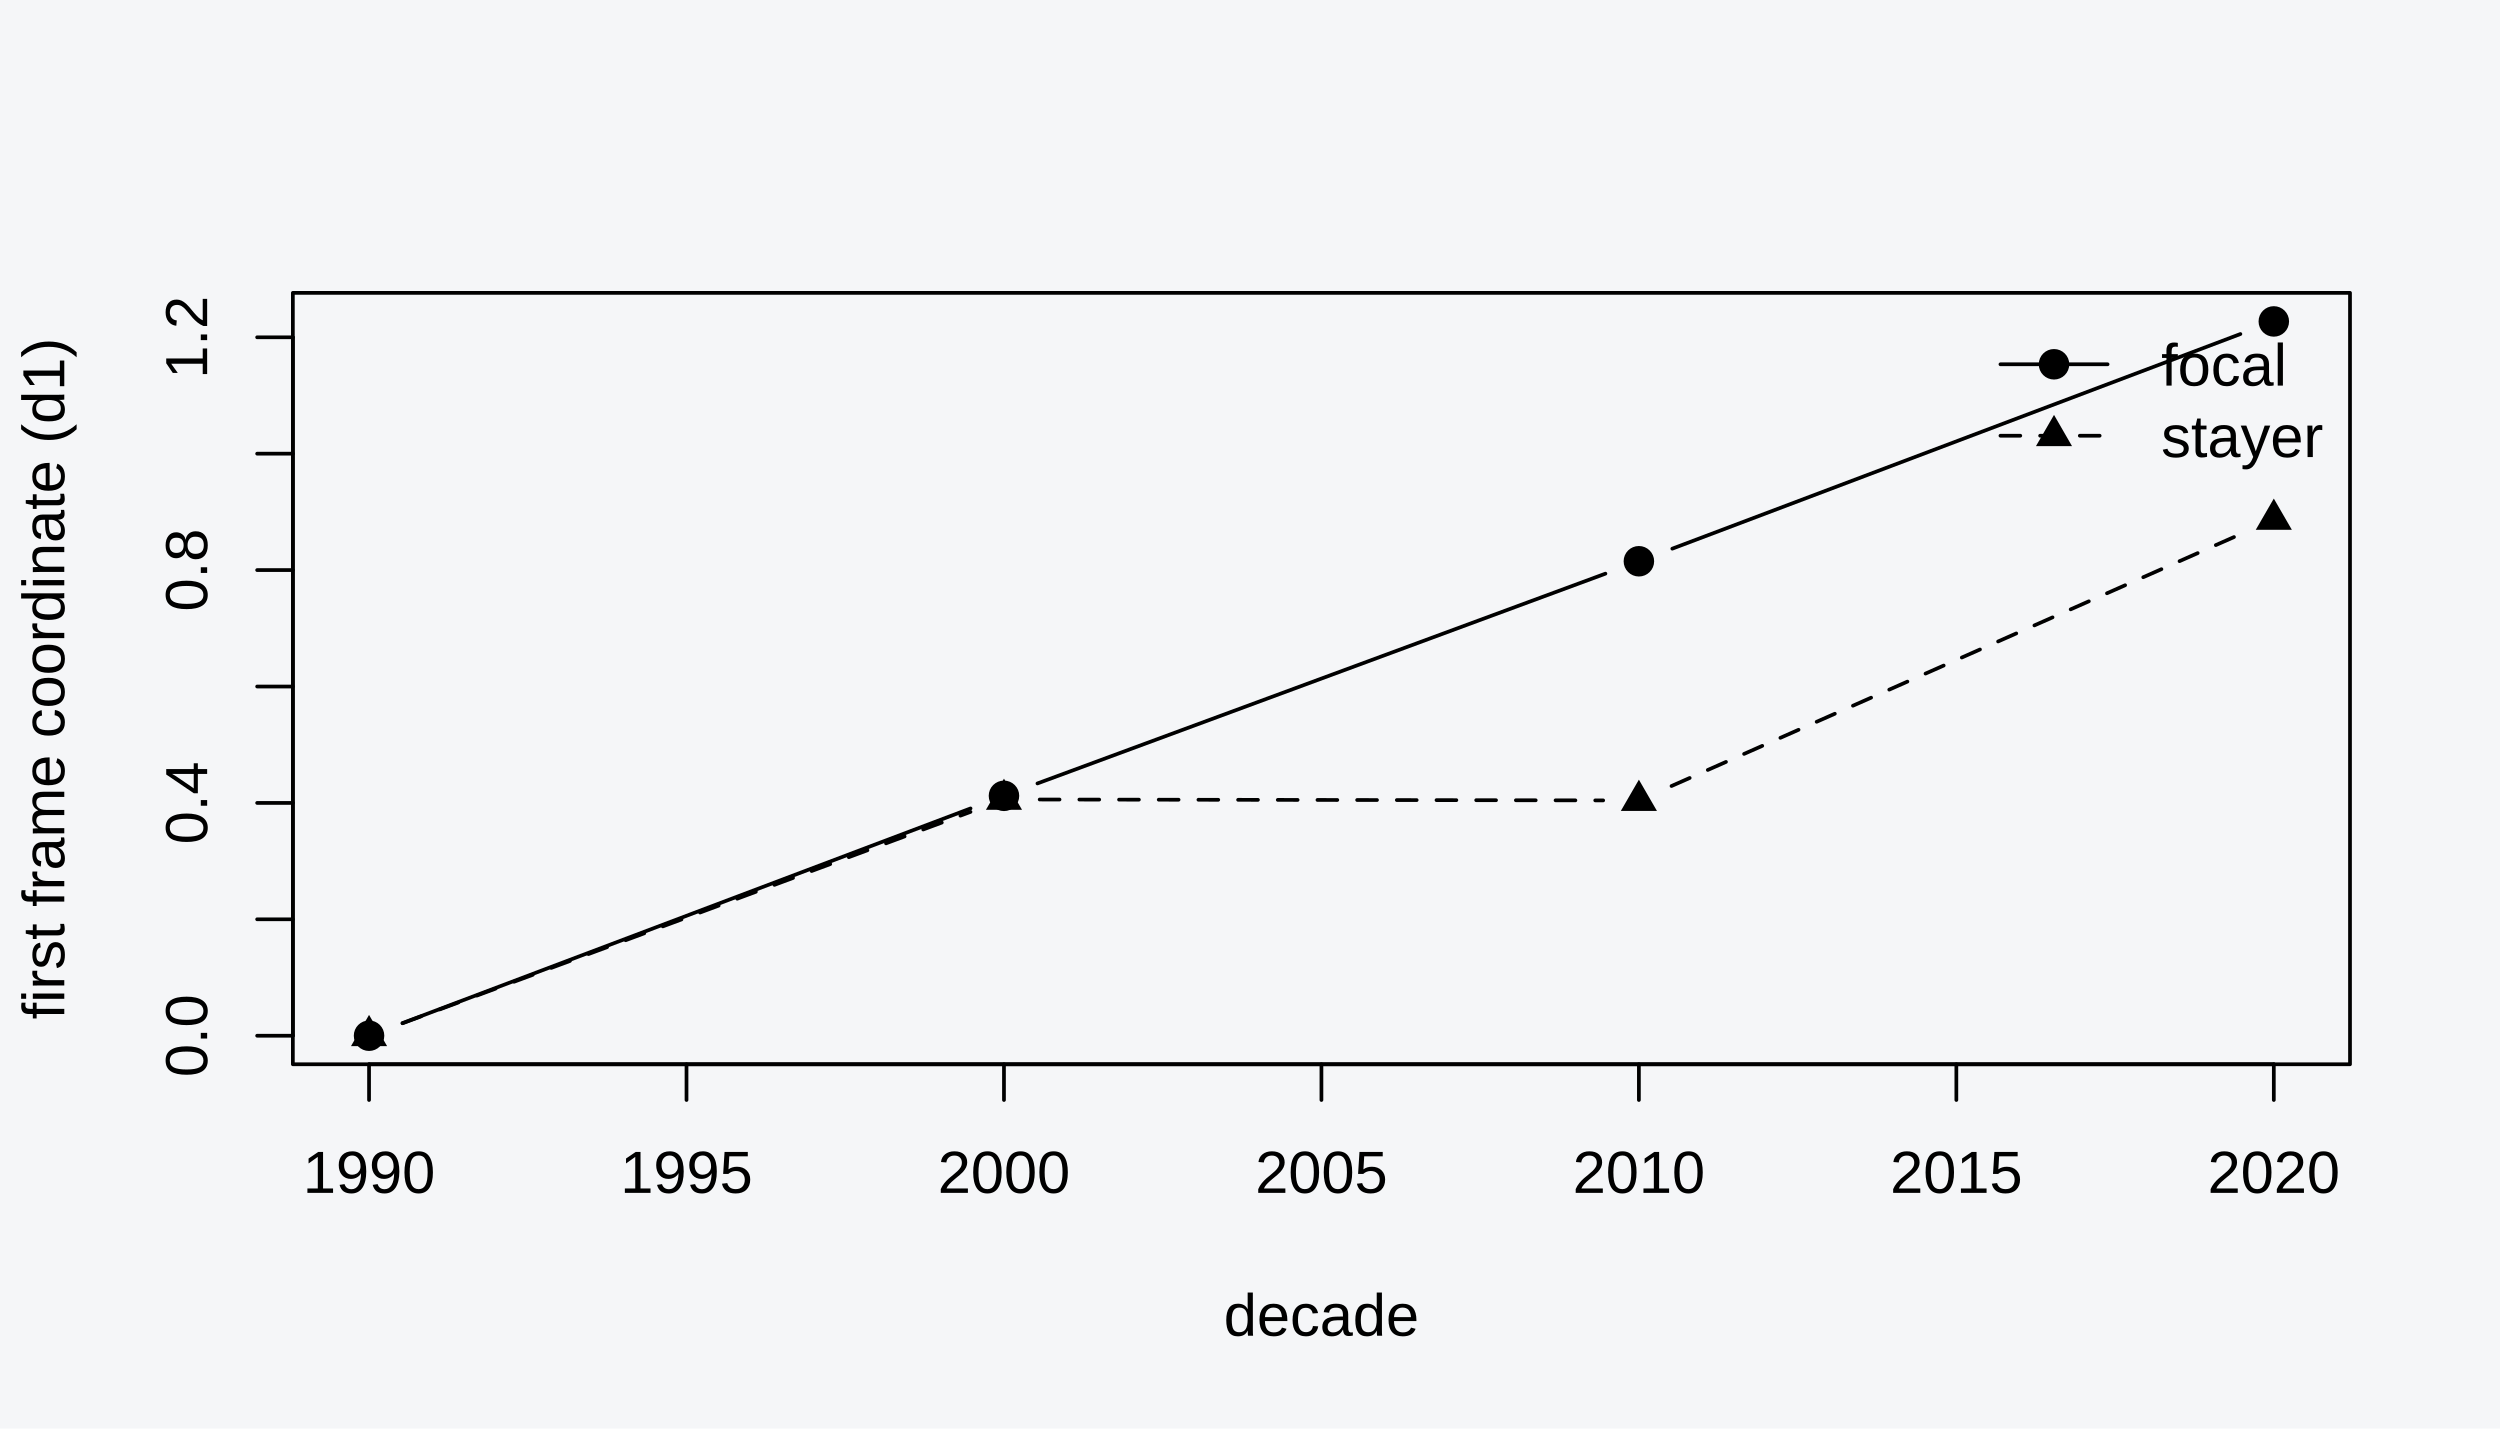
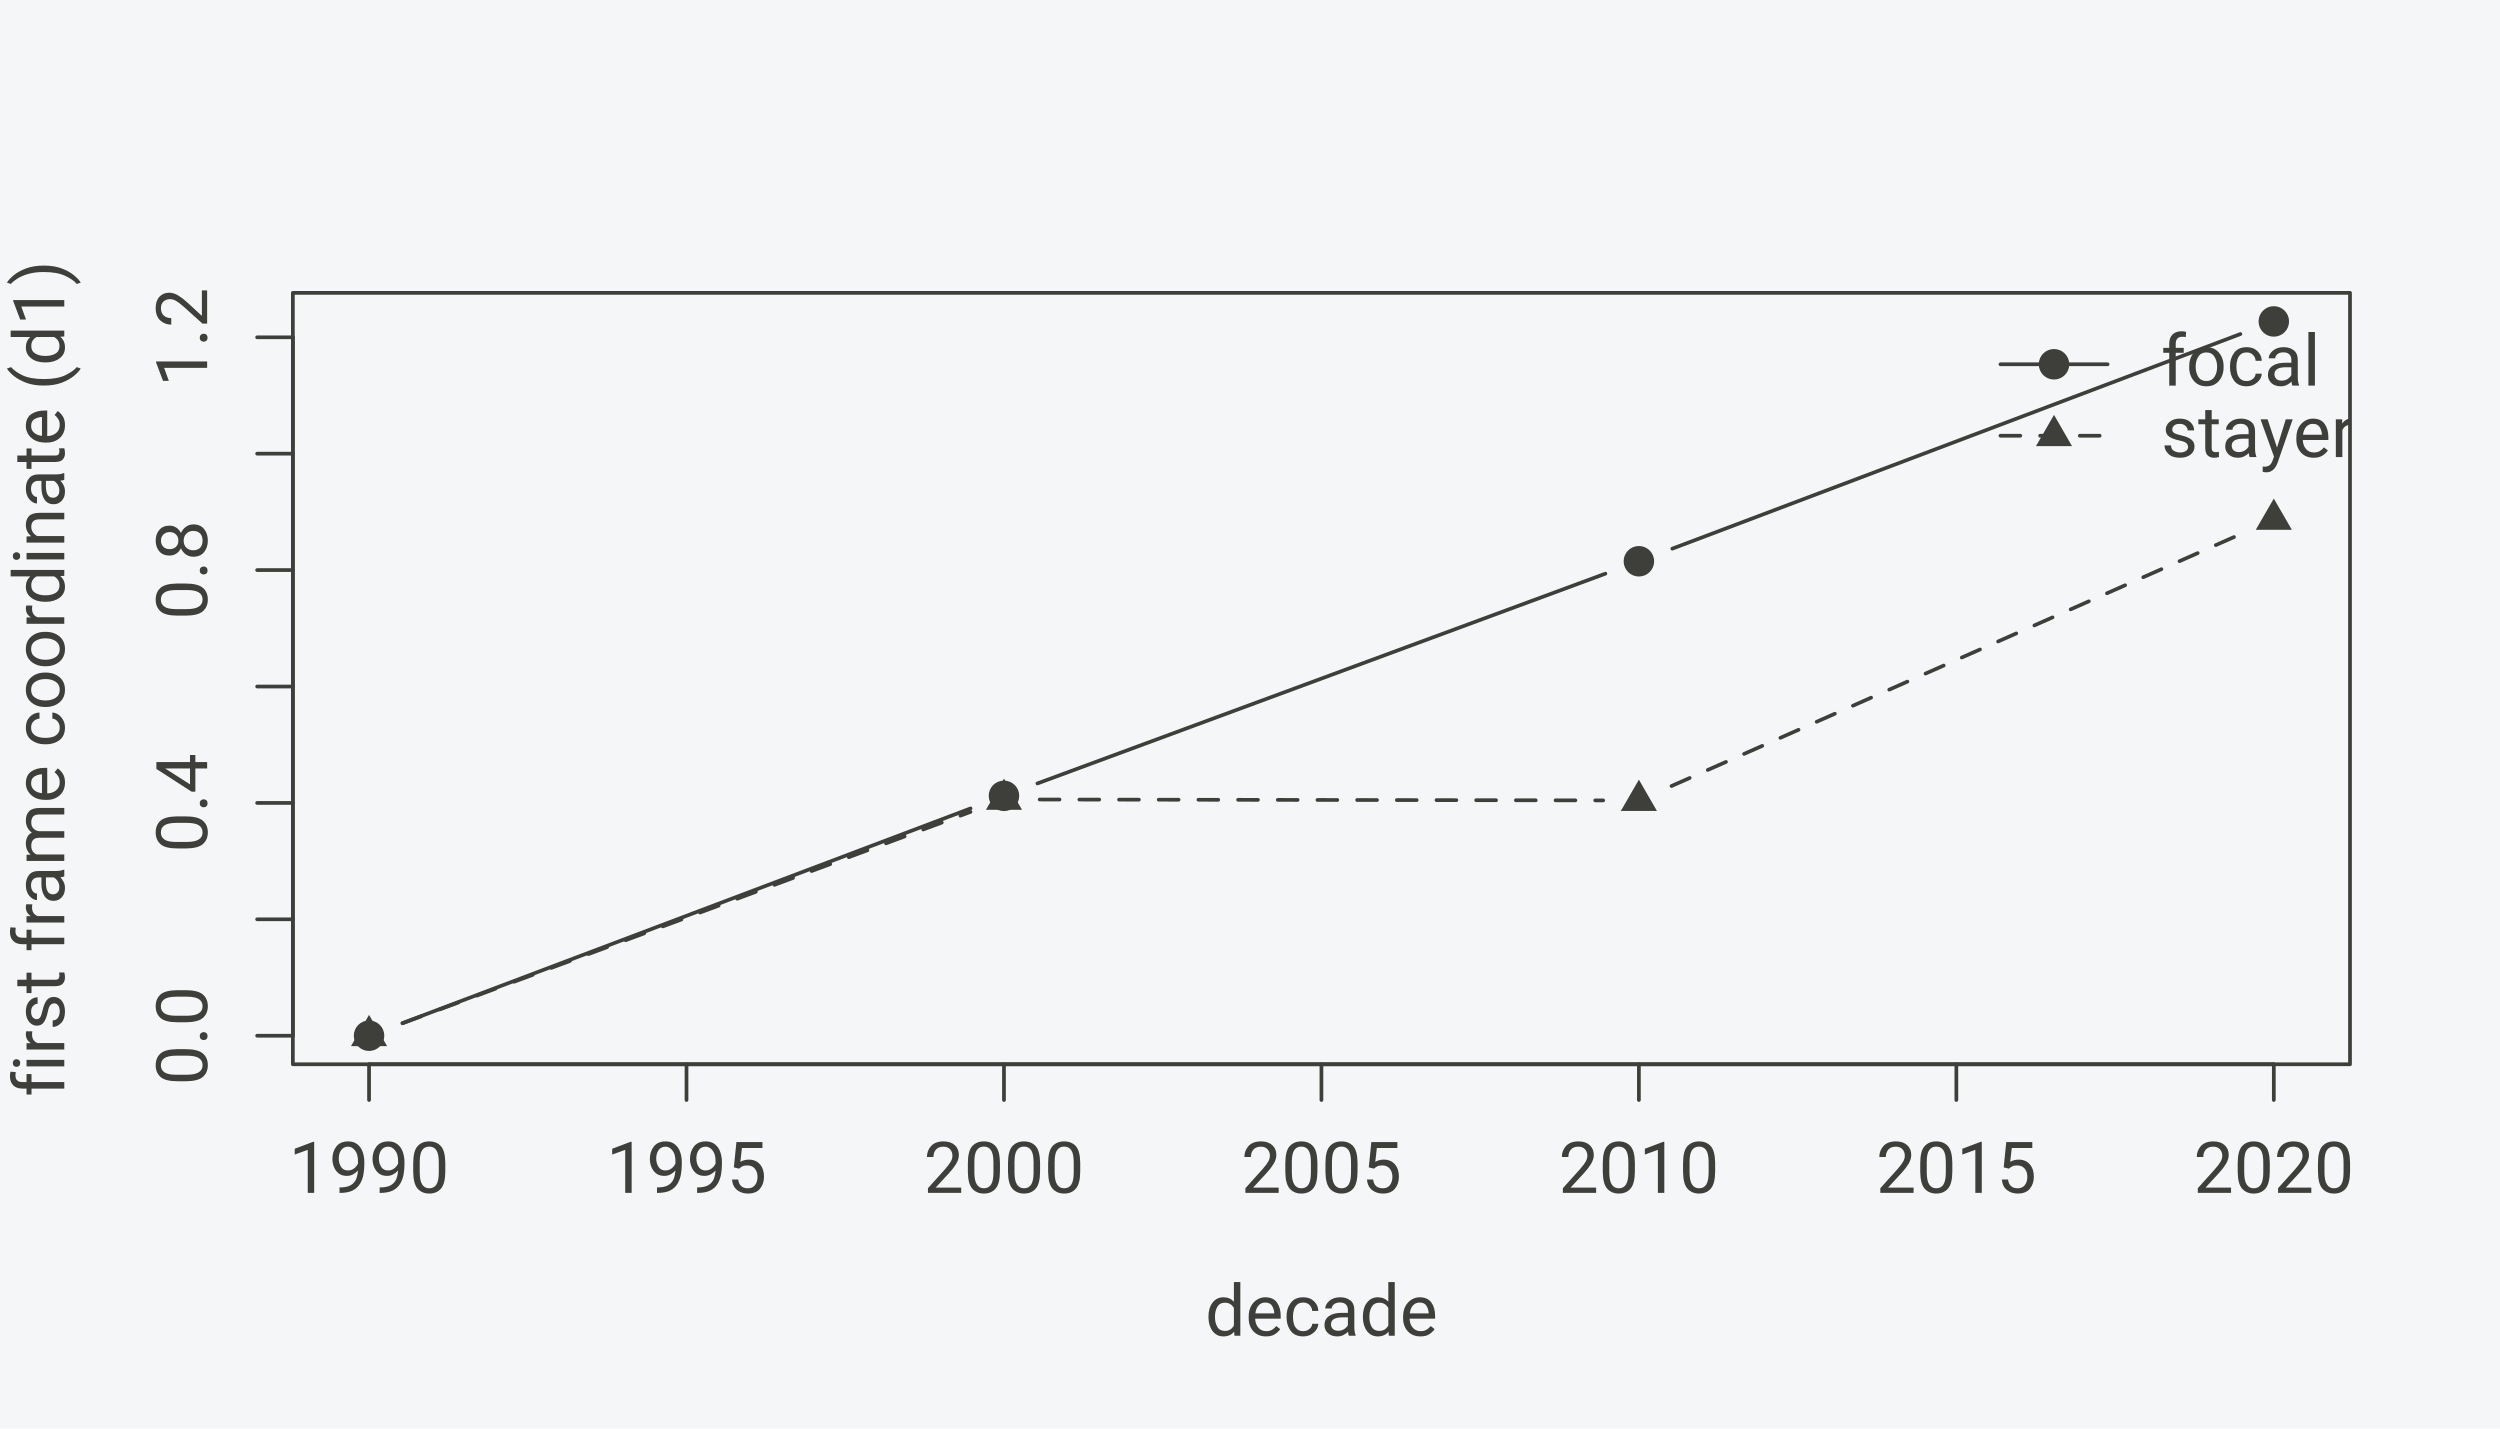
<svg xmlns="http://www.w3.org/2000/svg" width="504.00pt" height="288.00pt" viewBox="0 0 504.00 288.00">
  <g class="svglite">
    <defs>
      <style type="text/css">
-     .svglite line, .svglite polyline, .svglite polygon, .svglite path, .svglite rect, .svglite circle {
+     /* theme-aware-processed */
+     .svglite line, .svglite polyline, .svglite polygon, .svglite path, .svglite circle {
      fill: none;
-       stroke: #000000;
+       stroke: #3E3F3A;
+       stroke-linecap: round;
+       stroke-linejoin: round;
+       stroke-miterlimit: 10.00;
+     }
+     .svglite &gt; g &gt; rect {
+       fill: none;
+       stroke: #3E3F3A;
      stroke-linecap: round;
      stroke-linejoin: round;
      stroke-miterlimit: 10.00;
    }
    .svglite text {
      white-space: pre;
+       fill: #3E3F3A;
    }
    .svglite g.glyphgroup path {
      fill: inherit;
      stroke: none;
    }
  </style>
    </defs>
    <rect width="100%" height="100%" style="stroke: none; fill: #F5F6F8;" />
    <defs>
      <clipPath id="cpMC4wMHw1MDQuMDB8MC4wMHwyODguMDA=">
        <rect x="0.00" y="0.00" width="504.00" height="288.00" />
      </clipPath>
    </defs>
    <g clip-path="url(#cpMC4wMHw1MDQuMDB8MC4wMHwyODguMDA=)">
</g>
    <defs>
      <clipPath id="cpNTkuMDR8NDczLjc2fDU5LjA0fDIxNC41Ng==">
        <rect x="59.04" y="59.04" width="414.72" height="155.52" />
      </clipPath>
    </defs>
    <g clip-path="url(#cpNTkuMDR8NDczLjc2fDU5LjA0fDIxNC41Ng==)">
      <line x1="81.14" y1="206.26" x2="195.66" y2="162.98" style="stroke-width: 0.75;" />
      <line x1="209.15" y1="157.94" x2="323.65" y2="115.65" style="stroke-width: 0.75;" />
      <line x1="337.14" y1="110.61" x2="451.66" y2="67.34" style="stroke-width: 0.75;" />
-       <circle cx="74.40" cy="208.80" r="2.70" style="stroke-width: 0.75; fill: #000000;" />
-       <circle cx="202.40" cy="160.44" r="2.70" style="stroke-width: 0.75; fill: #000000;" />
-       <circle cx="330.40" cy="113.15" r="2.70" style="stroke-width: 0.75; fill: #000000;" />
-       <circle cx="458.40" cy="64.80" r="2.70" style="stroke-width: 0.75; fill: #000000;" />
+       <circle class="theme-fill-fg" cx="74.40" cy="208.80" r="2.70" style="stroke-width: 0.75; fill: #3E3F3A;" />
+       <circle class="theme-fill-fg" cx="202.40" cy="160.44" r="2.70" style="stroke-width: 0.75; fill: #3E3F3A;" />
+       <circle class="theme-fill-fg" cx="330.40" cy="113.15" r="2.70" style="stroke-width: 0.75; fill: #3E3F3A;" />
+       <circle class="theme-fill-fg" cx="458.40" cy="64.80" r="2.70" style="stroke-width: 0.75; fill: #3E3F3A;" />
    </g>
    <g clip-path="url(#cpMC4wMHw1MDQuMDB8MC4wMHwyODguMDA=)">
      <line x1="74.40" y1="214.56" x2="458.40" y2="214.56" style="stroke-width: 0.75;" />
      <line x1="74.40" y1="214.56" x2="74.40" y2="221.76" style="stroke-width: 0.75;" />
      <line x1="138.40" y1="214.56" x2="138.40" y2="221.76" style="stroke-width: 0.75;" />
      <line x1="202.40" y1="214.56" x2="202.40" y2="221.76" style="stroke-width: 0.75;" />
      <line x1="266.40" y1="214.56" x2="266.40" y2="221.76" style="stroke-width: 0.75;" />
      <line x1="330.40" y1="214.56" x2="330.40" y2="221.76" style="stroke-width: 0.75;" />
      <line x1="394.40" y1="214.56" x2="394.40" y2="221.76" style="stroke-width: 0.75;" />
      <line x1="458.40" y1="214.56" x2="458.40" y2="221.76" style="stroke-width: 0.75;" />
-       <text x="74.40" y="240.48" text-anchor="middle" style="font-size: 12.00px; font-family: &quot;Arial&quot;;" textLength="26.69px" lengthAdjust="spacingAndGlyphs">1990</text>
-       <text x="138.40" y="240.48" text-anchor="middle" style="font-size: 12.00px; font-family: &quot;Arial&quot;;" textLength="26.69px" lengthAdjust="spacingAndGlyphs">1995</text>
-       <text x="202.40" y="240.48" text-anchor="middle" style="font-size: 12.00px; font-family: &quot;Arial&quot;;" textLength="26.69px" lengthAdjust="spacingAndGlyphs">2000</text>
-       <text x="266.40" y="240.48" text-anchor="middle" style="font-size: 12.00px; font-family: &quot;Arial&quot;;" textLength="26.69px" lengthAdjust="spacingAndGlyphs">2005</text>
-       <text x="330.40" y="240.48" text-anchor="middle" style="font-size: 12.00px; font-family: &quot;Arial&quot;;" textLength="26.69px" lengthAdjust="spacingAndGlyphs">2010</text>
-       <text x="394.40" y="240.48" text-anchor="middle" style="font-size: 12.00px; font-family: &quot;Arial&quot;;" textLength="26.69px" lengthAdjust="spacingAndGlyphs">2015</text>
-       <text x="458.40" y="240.48" text-anchor="middle" style="font-size: 12.00px; font-family: &quot;Arial&quot;;" textLength="26.69px" lengthAdjust="spacingAndGlyphs">2020</text>
+       <text x="74.40" y="240.48" text-anchor="middle" style="font-size: 1.2em; font-family: &quot;Roboto&quot;, -apple-system, BlinkMacSystemFont, &quot;Segoe UI&quot;, system-ui, sans-serif;">1990</text>
+       <text x="138.40" y="240.48" text-anchor="middle" style="font-size: 1.2em; font-family: &quot;Roboto&quot;, -apple-system, BlinkMacSystemFont, &quot;Segoe UI&quot;, system-ui, sans-serif;">1995</text>
+       <text x="202.40" y="240.48" text-anchor="middle" style="font-size: 1.2em; font-family: &quot;Roboto&quot;, -apple-system, BlinkMacSystemFont, &quot;Segoe UI&quot;, system-ui, sans-serif;">2000</text>
+       <text x="266.40" y="240.48" text-anchor="middle" style="font-size: 1.2em; font-family: &quot;Roboto&quot;, -apple-system, BlinkMacSystemFont, &quot;Segoe UI&quot;, system-ui, sans-serif;">2005</text>
+       <text x="330.40" y="240.48" text-anchor="middle" style="font-size: 1.2em; font-family: &quot;Roboto&quot;, -apple-system, BlinkMacSystemFont, &quot;Segoe UI&quot;, system-ui, sans-serif;">2010</text>
+       <text x="394.40" y="240.48" text-anchor="middle" style="font-size: 1.2em; font-family: &quot;Roboto&quot;, -apple-system, BlinkMacSystemFont, &quot;Segoe UI&quot;, system-ui, sans-serif;">2015</text>
+       <text x="458.40" y="240.48" text-anchor="middle" style="font-size: 1.2em; font-family: &quot;Roboto&quot;, -apple-system, BlinkMacSystemFont, &quot;Segoe UI&quot;, system-ui, sans-serif;">2020</text>
      <line x1="59.04" y1="208.80" x2="59.04" y2="68.00" style="stroke-width: 0.75;" />
      <line x1="59.04" y1="208.80" x2="51.84" y2="208.80" style="stroke-width: 0.75;" />
      <line x1="59.04" y1="185.33" x2="51.84" y2="185.33" style="stroke-width: 0.75;" />
      <line x1="59.04" y1="161.87" x2="51.84" y2="161.87" style="stroke-width: 0.75;" />
      <line x1="59.04" y1="138.40" x2="51.84" y2="138.40" style="stroke-width: 0.75;" />
      <line x1="59.04" y1="114.93" x2="51.84" y2="114.93" style="stroke-width: 0.75;" />
      <line x1="59.04" y1="91.46" x2="51.84" y2="91.46" style="stroke-width: 0.75;" />
      <line x1="59.04" y1="68.00" x2="51.84" y2="68.00" style="stroke-width: 0.75;" />
-       <text transform="translate(41.76,208.80) rotate(-90)" text-anchor="middle" style="font-size: 12.00px; font-family: &quot;Arial&quot;;" textLength="16.67px" lengthAdjust="spacingAndGlyphs">0.0</text>
-       <text transform="translate(41.76,161.87) rotate(-90)" text-anchor="middle" style="font-size: 12.00px; font-family: &quot;Arial&quot;;" textLength="16.67px" lengthAdjust="spacingAndGlyphs">0.4</text>
-       <text transform="translate(41.76,114.93) rotate(-90)" text-anchor="middle" style="font-size: 12.00px; font-family: &quot;Arial&quot;;" textLength="16.67px" lengthAdjust="spacingAndGlyphs">0.8</text>
-       <text transform="translate(41.76,68.00) rotate(-90)" text-anchor="middle" style="font-size: 12.00px; font-family: &quot;Arial&quot;;" textLength="16.67px" lengthAdjust="spacingAndGlyphs">1.2</text>
+       <text transform="translate(41.76,208.80) rotate(-90)" text-anchor="middle" style="font-size: 1.2em; font-family: &quot;Roboto&quot;, -apple-system, BlinkMacSystemFont, &quot;Segoe UI&quot;, system-ui, sans-serif;">0.0</text>
+       <text transform="translate(41.76,161.87) rotate(-90)" text-anchor="middle" style="font-size: 1.2em; font-family: &quot;Roboto&quot;, -apple-system, BlinkMacSystemFont, &quot;Segoe UI&quot;, system-ui, sans-serif;">0.4</text>
+       <text transform="translate(41.76,114.93) rotate(-90)" text-anchor="middle" style="font-size: 1.2em; font-family: &quot;Roboto&quot;, -apple-system, BlinkMacSystemFont, &quot;Segoe UI&quot;, system-ui, sans-serif;">0.8</text>
+       <text transform="translate(41.76,68.00) rotate(-90)" text-anchor="middle" style="font-size: 1.2em; font-family: &quot;Roboto&quot;, -apple-system, BlinkMacSystemFont, &quot;Segoe UI&quot;, system-ui, sans-serif;">1.2</text>
      <polygon points="59.04,214.56 473.76,214.56 473.76,59.04 59.04,59.04 " style="stroke-width: 0.75;" />
-       <text x="266.40" y="269.28" text-anchor="middle" style="font-size: 12.00px; font-family: &quot;Arial&quot;;" textLength="39.36px" lengthAdjust="spacingAndGlyphs">decade</text>
-       <text transform="translate(12.96,136.80) rotate(-90)" text-anchor="middle" style="font-size: 12.00px; font-family: &quot;Arial&quot;;" textLength="137.36px" lengthAdjust="spacingAndGlyphs">first frame coordinate (d1)</text>
+       <text x="266.40" y="269.28" text-anchor="middle" style="font-size: 1.2em; font-family: &quot;Roboto&quot;, -apple-system, BlinkMacSystemFont, &quot;Segoe UI&quot;, system-ui, sans-serif;">decade</text>
+       <text transform="translate(12.96,136.80) rotate(-90)" text-anchor="middle" style="font-size: 1.2em; font-family: &quot;Roboto&quot;, -apple-system, BlinkMacSystemFont, &quot;Segoe UI&quot;, system-ui, sans-serif;">first frame coordinate (d1)</text>
    </g>
    <g clip-path="url(#cpNTkuMDR8NDczLjc2fDU5LjA0fDIxNC41Ng==)">
      <line x1="81.15" y1="206.29" x2="195.65" y2="163.68" style="stroke-width: 0.75; stroke-dasharray: 4.00,4.00;" />
      <line x1="209.60" y1="161.18" x2="323.20" y2="161.36" style="stroke-width: 0.75; stroke-dasharray: 4.00,4.00;" />
      <line x1="336.98" y1="158.46" x2="451.82" y2="107.63" style="stroke-width: 0.75; stroke-dasharray: 4.00,4.00;" />
-       <polygon points="74.40,204.60 78.04,210.90 70.76,210.90 " style="stroke-width: 0.75; stroke: none; fill: #000000;" />
-       <polygon points="202.40,156.97 206.04,163.26 198.76,163.26 " style="stroke-width: 0.75; stroke: none; fill: #000000;" />
-       <polygon points="330.40,157.18 334.04,163.48 326.76,163.48 " style="stroke-width: 0.75; stroke: none; fill: #000000;" />
-       <polygon points="458.40,100.51 462.04,106.81 454.76,106.81 " style="stroke-width: 0.75; stroke: none; fill: #000000;" />
+       <polygon class="theme-fill-fg" points="74.40,204.60 78.04,210.90 70.76,210.90 " style="stroke-width: 0.75; stroke: none; fill: #3E3F3A;" />
+       <polygon class="theme-fill-fg" points="202.40,156.97 206.04,163.26 198.76,163.26 " style="stroke-width: 0.75; stroke: none; fill: #3E3F3A;" />
+       <polygon class="theme-fill-fg" points="330.40,157.18 334.04,163.48 326.76,163.48 " style="stroke-width: 0.75; stroke: none; fill: #3E3F3A;" />
+       <polygon class="theme-fill-fg" points="458.40,100.51 462.04,106.81 454.76,106.81 " style="stroke-width: 0.75; stroke: none; fill: #3E3F3A;" />
      <line x1="403.29" y1="73.44" x2="424.89" y2="73.44" style="stroke-width: 0.75;" />
      <line x1="403.29" y1="87.84" x2="424.89" y2="87.84" style="stroke-width: 0.75; stroke-dasharray: 4.00,4.00;" />
-       <circle cx="414.09" cy="73.44" r="2.70" style="stroke-width: 0.75; fill: #000000;" />
-       <polygon points="414.09,83.64 417.72,89.94 410.45,89.94 " style="stroke-width: 0.75; stroke: none; fill: #000000;" />
-       <text x="435.69" y="77.74" style="font-size: 12.00px; font-family: &quot;Arial&quot;;" textLength="25.34px" lengthAdjust="spacingAndGlyphs">focal</text>
-       <text x="435.69" y="92.14" style="font-size: 12.00px; font-family: &quot;Arial&quot;;" textLength="32.67px" lengthAdjust="spacingAndGlyphs">stayer</text>
+       <circle class="theme-fill-fg" cx="414.09" cy="73.44" r="2.70" style="stroke-width: 0.75; fill: #3E3F3A;" />
+       <polygon class="theme-fill-fg" points="414.09,83.64 417.72,89.94 410.45,89.94 " style="stroke-width: 0.75; stroke: none; fill: #3E3F3A;" />
+       <text x="435.69" y="77.74" style="font-size: 1.2em; font-family: &quot;Roboto&quot;, -apple-system, BlinkMacSystemFont, &quot;Segoe UI&quot;, system-ui, sans-serif;">focal</text>
+       <text x="435.69" y="92.14" style="font-size: 1.2em; font-family: &quot;Roboto&quot;, -apple-system, BlinkMacSystemFont, &quot;Segoe UI&quot;, system-ui, sans-serif;">stayer</text>
    </g>
  </g>
</svg>
